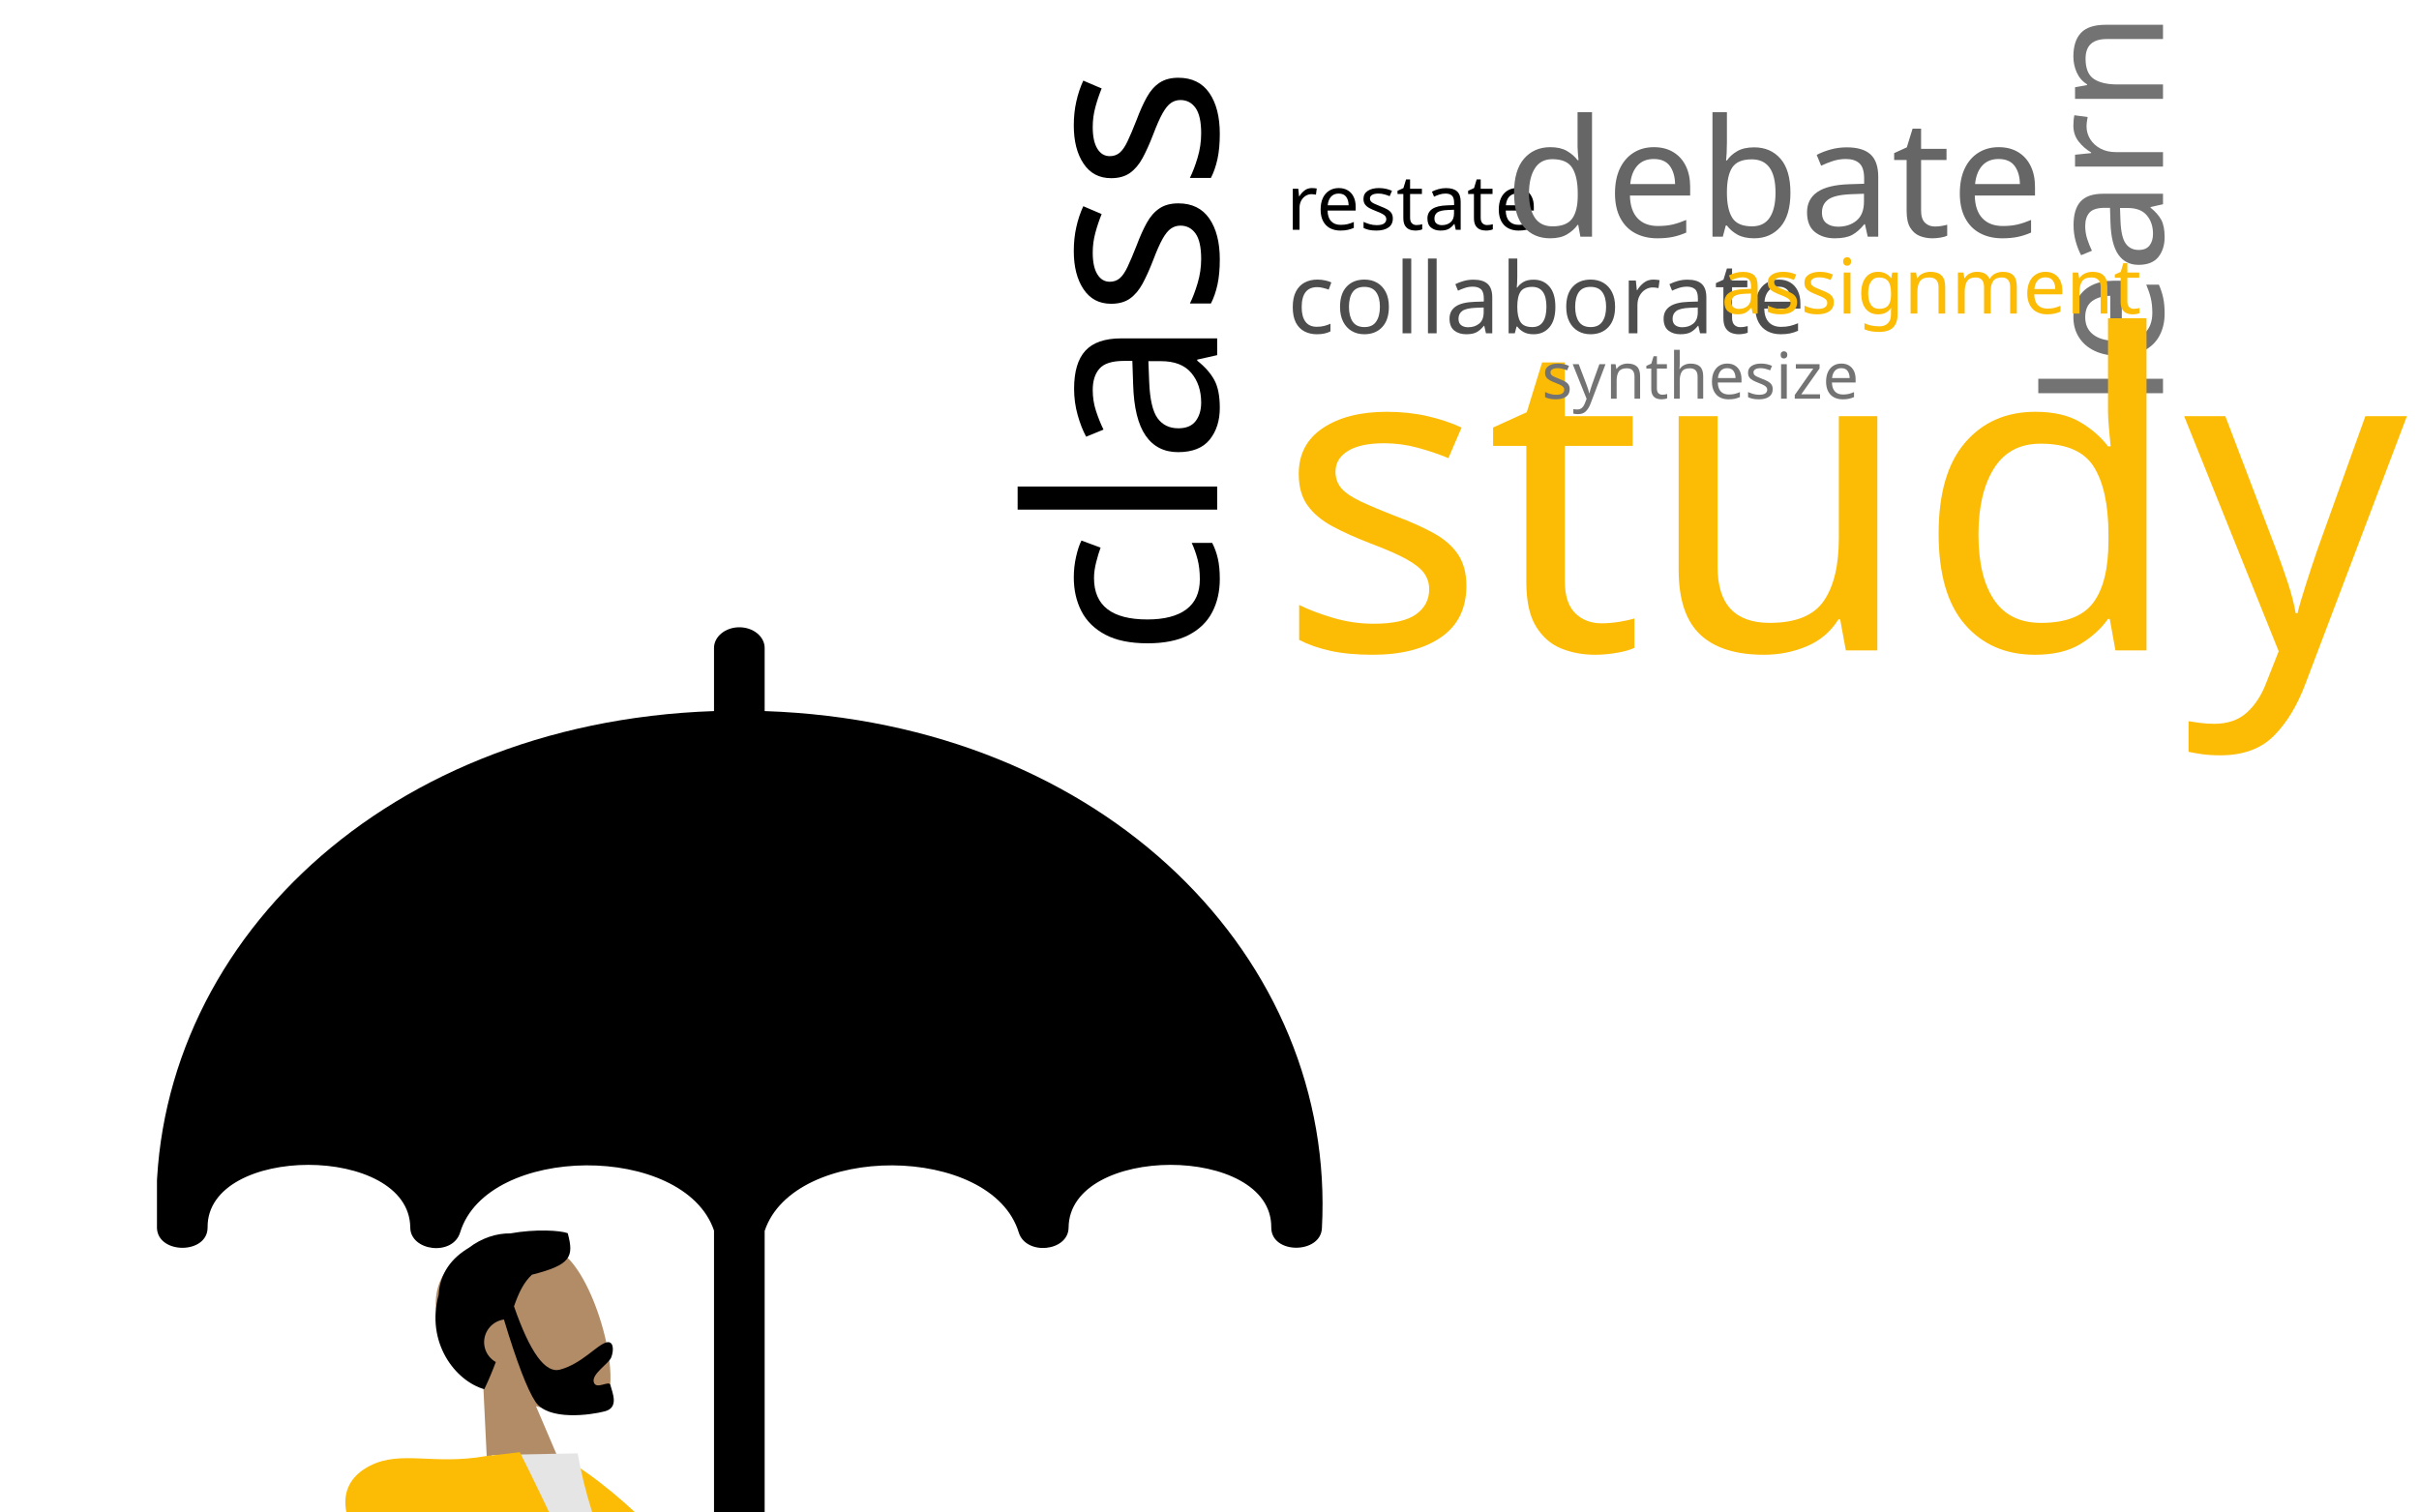
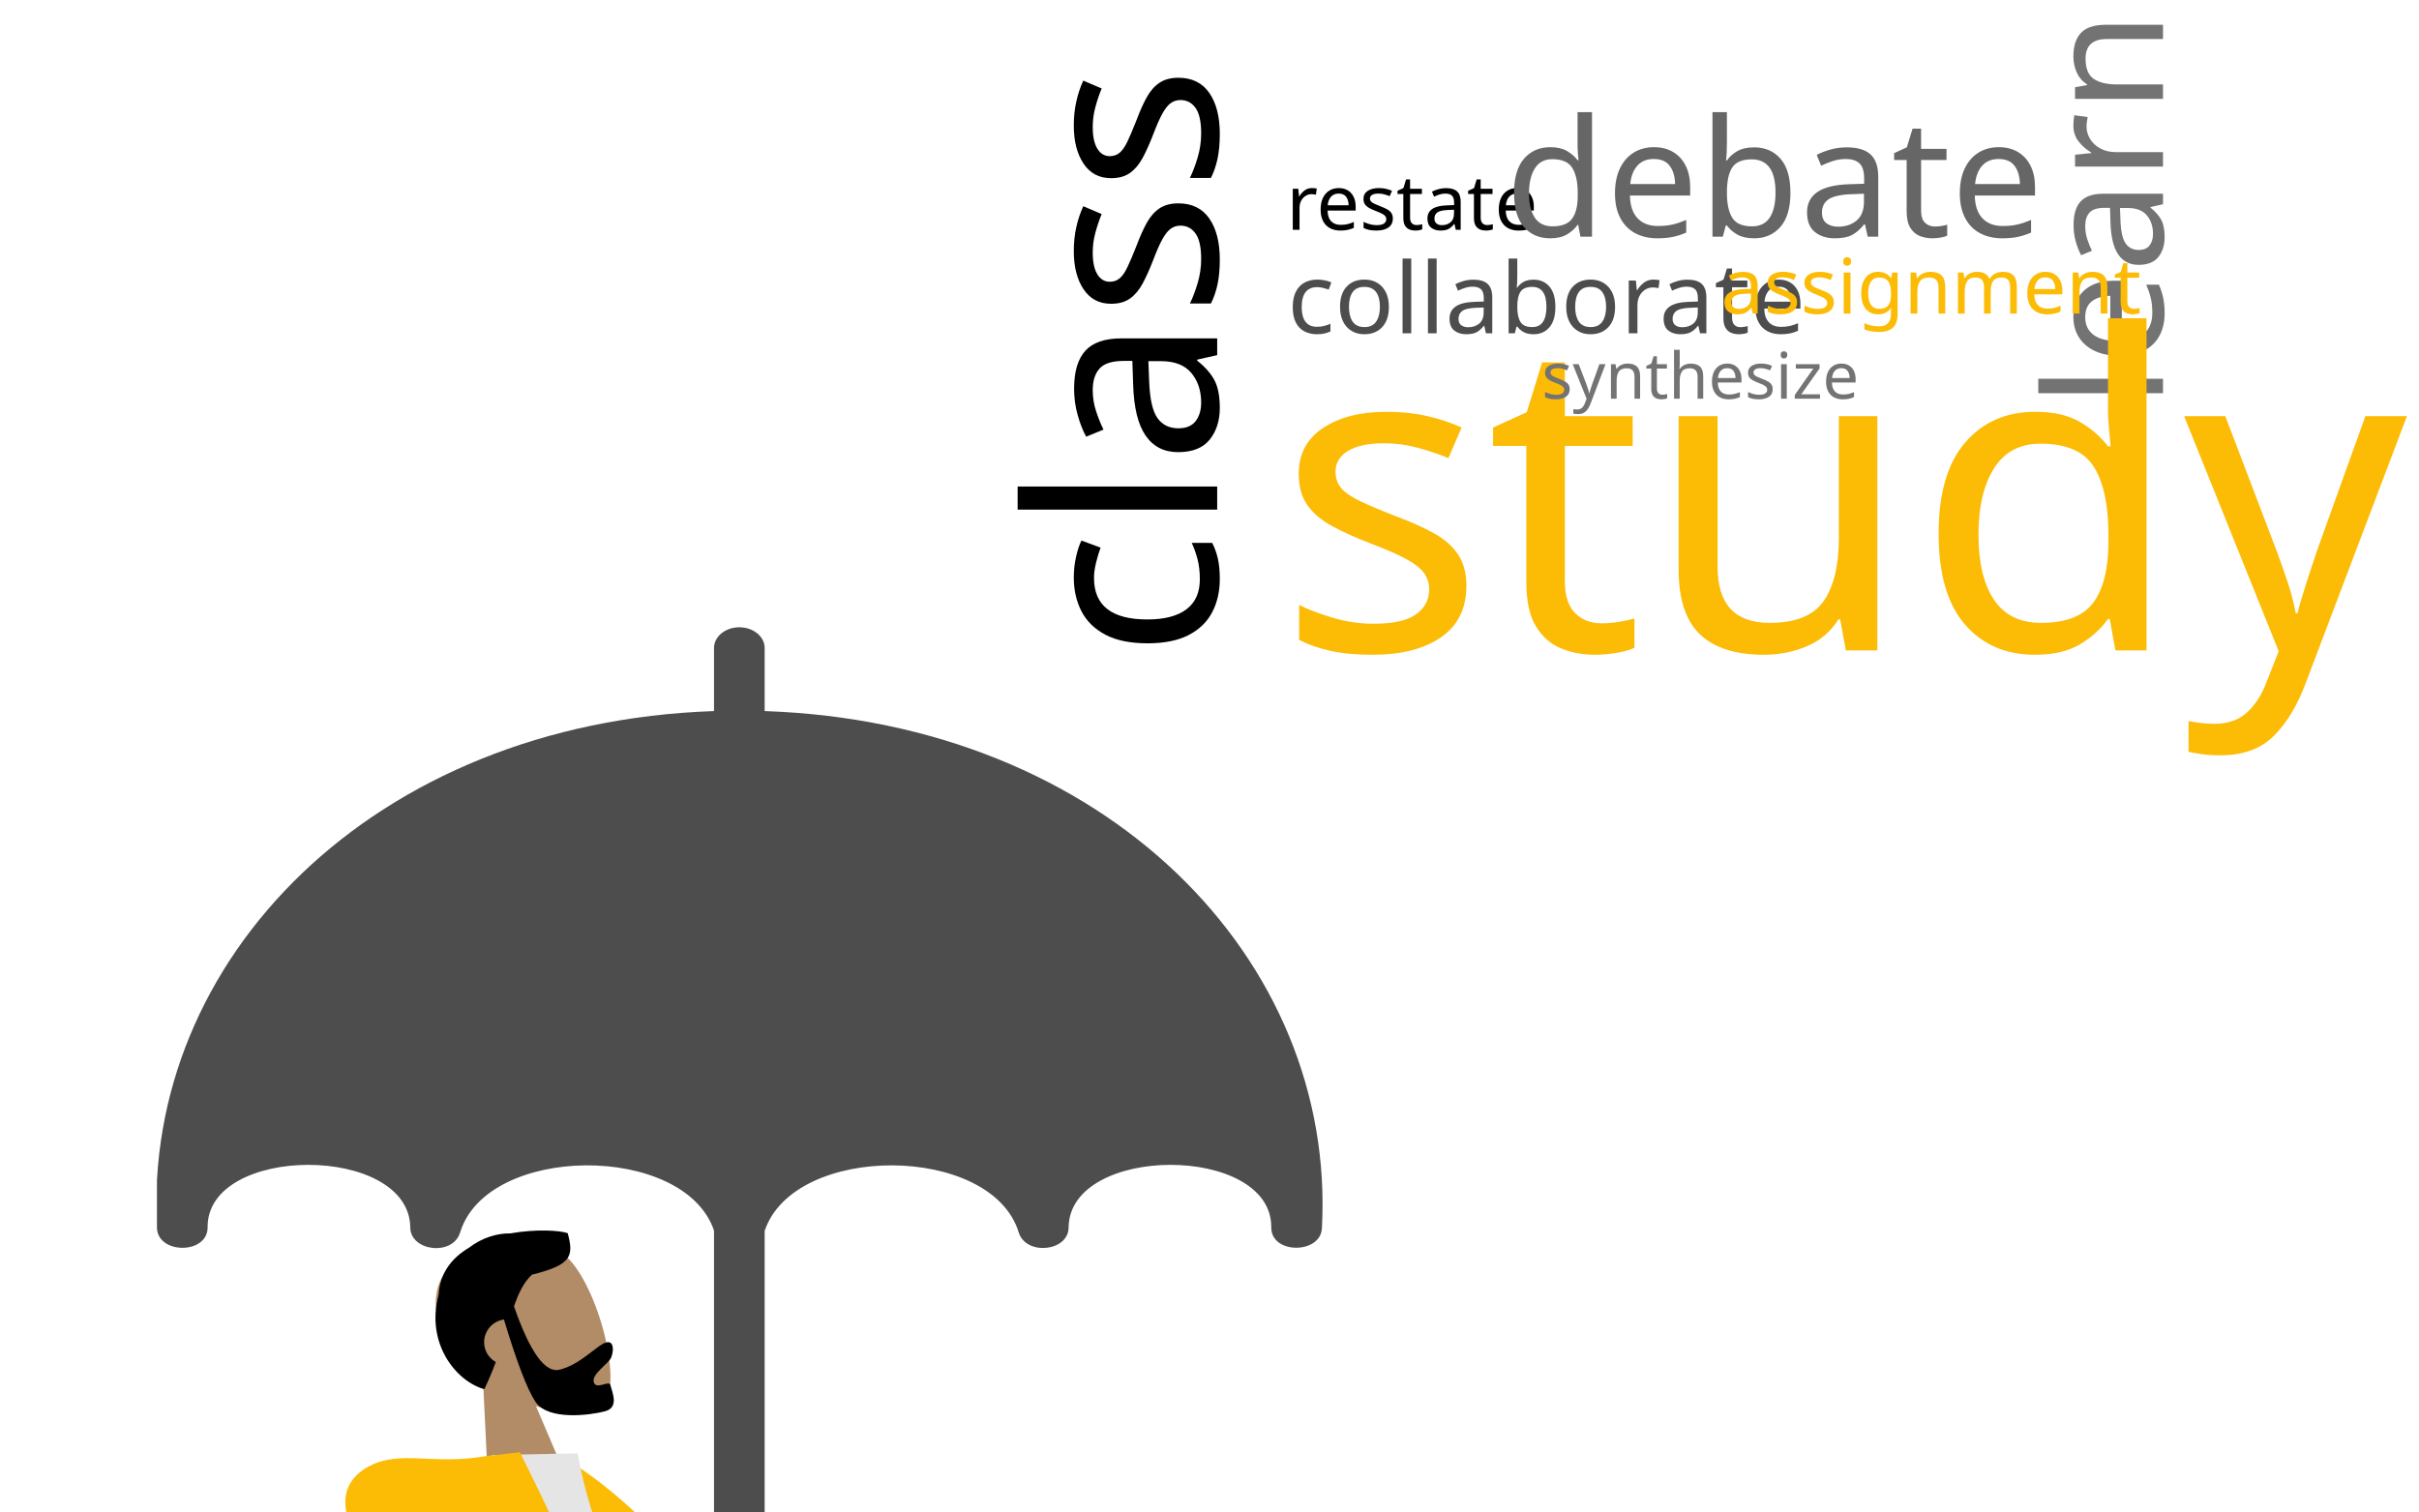
<svg xmlns="http://www.w3.org/2000/svg" width="100%" height="100%" viewBox="0 0 1280 800" version="1.1" xml:space="preserve" style="fill-rule:evenodd;clip-rule:evenodd;stroke-linejoin:round;stroke-miterlimit:2;">
  <g transform="matrix(1,0,0,1,40.9086,1.25365)">
    <g id="umbrella-open" transform="matrix(26.7964,0,0,21.9048,363.704,593.6)">
      <g transform="matrix(1,0,0,1,-12,-12)">
        <clipPath id="_clip1">
          <rect x="0" y="0" width="24" height="24" />
        </clipPath>
        <g clip-path="url(#_clip1)">
          <g id="Filled_Icon">
-             <path d="M12,2.025L12,0.5C12,0.225 11.776,0 11.5,0C11.224,0 11,0.225 11,0.5L11,2.025C4.273,2.306 -0.287,8.018 0,14.523C0.028,15.158 1.005,15.151 1,14.498C0.986,12.488 4.987,12.483 5.002,14.504C5.006,15.076 5.842,15.205 5.987,14.621C6.523,12.481 10.41,12.457 11,14.576L11,22C11,23.066 11.88,23.625 12.75,23.625C13.62,23.625 14.5,23.066 14.5,22C14.5,21.725 14.276,21.5 14,21.5C13.724,21.5 13.5,21.725 13.5,22C13.5,22.607 12.827,22.625 12.75,22.625C12.673,22.625 12,22.607 12,22L12,14.586C12.58,12.457 16.48,12.478 17.017,14.621C17.159,15.189 17.998,15.087 18.002,14.504C18.017,12.486 22.017,12.485 22.004,14.498C21.999,15.156 22.977,15.148 23.004,14.523C23.291,8.031 18.743,2.305 12,2.025Z" style="fill-rule:nonzero;" />
+             <path d="M12,2.025L12,0.5C12,0.225 11.776,0 11.5,0C11.224,0 11,0.225 11,0.5L11,2.025C4.273,2.306 -0.287,8.018 0,14.523C0.028,15.158 1.005,15.151 1,14.498C0.986,12.488 4.987,12.483 5.002,14.504C5.006,15.076 5.842,15.205 5.987,14.621C6.523,12.481 10.41,12.457 11,14.576L11,22C11,23.066 11.88,23.625 12.75,23.625C13.62,23.625 14.5,23.066 14.5,22C14.5,21.725 14.276,21.5 14,21.5C13.724,21.5 13.5,21.725 13.5,22C13.5,22.607 12.827,22.625 12.75,22.625C12.673,22.625 12,22.607 12,22L12,14.586C12.58,12.457 16.48,12.478 17.017,14.621C17.159,15.189 17.998,15.087 18.002,14.504C18.017,12.486 22.017,12.485 22.004,14.498C21.999,15.156 22.977,15.148 23.004,14.523C23.291,8.031 18.743,2.305 12,2.025Z" style="fill:rgb(77,77,77);fill-rule:nonzero;" />
          </g>
          <g id="Invisible_Shape">
            <rect x="0" y="0" width="24" height="24" style="fill:none;" />
          </g>
        </g>
      </g>
    </g>
    <g id="standing-19" transform="matrix(1.87558,0,0,1.87558,273.108,1010.13)">
      <g transform="matrix(1,0,0,1,-190,-240)">
        <g transform="matrix(1,0,0,1,28,2)">
          <g id="humaaans-standing-19">
            <g id="humaaan-3">
              <g id="Head-Front-Short-Beard" transform="matrix(0.965926,-0.258819,0.258819,0.965926,47.5256,38.2798)">
                <g id="Head" transform="matrix(1,0,0,1,58.4941,33.2828)">
                  <path d="M8.95,37.03C3.958,31.223 0.58,24.106 1.145,16.132C2.771,-6.844 35.041,-1.79 41.318,9.807C47.595,21.403 46.849,50.818 38.736,52.891C35.501,53.718 28.609,51.693 21.594,47.502L25.997,78.376L0,78.376L8.95,37.03Z" style="fill:rgb(178,139,103);" />
                </g>
                <path id="Hair" d="M81.388,51.952C82.383,65.692 85.016,72.561 89.286,72.561C95.69,72.561 101.125,68.531 103.935,68.531C105.984,68.531 105.526,71.072 104.168,72.956C103.048,74.511 97.592,76.009 97.592,78.419C97.592,80.828 101.903,78.964 101.903,80.393C101.903,82.757 102.66,87.202 98.521,87.202C94.331,87.202 82.319,85.689 80.261,79.526C78.932,75.549 78.073,67.307 77.684,54.801C77.43,54.771 77.171,54.756 76.909,54.756C73.319,54.756 70.41,57.64 70.41,61.197C70.41,63.003 71.159,64.636 72.367,65.806C70.864,67.91 69.178,70.107 67.247,72.375C59.992,68.061 54.608,55.431 61.701,43.298C63.662,37.354 68.1,34.18 73.342,32.705C77.589,30.945 81.997,30.746 85.718,31.802C93.012,32.422 99.526,34.626 101.372,35.936C101.372,42.78 100.033,44.811 88.604,44.632C85.796,46.102 83.637,48.634 81.388,51.952Z" />
              </g>
              <g id="Bottom-Standing-Baggy-Pants" transform="matrix(1,0,0,1,0,218.436)">
                <g id="Accessories-Shoe-Flat-Sneaker">
                                </g>
                <g id="Accessories-Shoe-Flat-Sneaker1">
                                </g>
              </g>
              <g id="Body-Hoodie" transform="matrix(0.984808,-0.173648,0.173648,0.984808,7.2938,131.584)">
                <g id="Coat-Back" transform="matrix(0.996195,0.0871557,-0.0871557,0.996195,6.75681,-16.1509)">
                  <path d="M132.973,10.348L142.165,7.939C179.39,34.671 198.612,90.6 243.699,117.174L234.587,130.666C160.173,128.037 135.824,59.896 132.973,10.348Z" style="fill:rgb(252,187,4);" />
                </g>
                <path id="Shirt" d="M97.49,122.879L180.369,122.879C184.156,122.879 183.443,117.438 182.895,114.692C176.577,83.001 151.913,48.841 151.913,3.73L128.007,0C108.233,31.645 101.395,70.607 97.49,122.879Z" style="fill:rgb(229,229,229);" />
                <path id="Coat-Front" d="M98.156,31.106C94.684,30.113 91.935,27.796 89.908,24.157C81.17,8.468 84.325,-0.17 93.663,-3.009C103.001,-5.848 111.329,-0 126.206,-0C127.016,-0 127.757,0.05 128.43,0.151L135.914,0.576C157.386,72.989 163.308,121.302 153.679,145.515L88.447,145.515C84.582,154.483 80.884,162.028 77.352,168.15L59.577,168.15C57.904,114.328 70.764,68.647 98.156,31.106Z" style="fill:rgb(252,187,4);" />
              </g>
            </g>
          </g>
        </g>
      </g>
    </g>
  </g>
  <g transform="matrix(0.947205,0,0,0.945997,17.8533,7.94024)">
    <g transform="matrix(9.35706e-17,-1.52812,1.52812,9.35706e-17,-221.547,1872.46)">
      <text x="990.014px" y="577.615px" style="font-family:'ArchivoNarrow-Regular', 'Archivo Narrow', sans-serif;font-size:96px;">class</text>
    </g>
    <g transform="matrix(9.35706e-17,-1.52812,1.52812,9.35706e-17,306.82,1732.24)">
      <text x="990.014px" y="577.615px" style="font-family:'ArchivoNarrow-Regular', 'Archivo Narrow', sans-serif;font-size:60px;fill:rgb(115,115,115);">learn</text>
    </g>
    <g transform="matrix(1.52812,0,0,1.52812,-322.869,-65.0345)">
      <text x="665.579px" y="275.197px" style="font-family:'ArchivoNarrow-Regular', 'Archivo Narrow', sans-serif;font-size:160px;fill:rgb(252,187,4);">study</text>
    </g>
    <g transform="matrix(1.52812,0,0,1.52812,-324.85,-65.6947)">
      <text x="670.859px" y="159.517px" style="font-family:'ArchivoNarrow-Regular', 'Archivo Narrow', sans-serif;font-size:36px;fill:rgb(77,77,77);">collaborate</text>
    </g>
    <g transform="matrix(1.52812,0,0,1.52812,-325.436,-123.583)">
      <text x="670.859px" y="159.517px" style="font-family:'ArchivoNarrow-Regular', 'Archivo Narrow', sans-serif;font-size:28px;">restate</text>
    </g>
    <g transform="matrix(1.52812,0,0,1.52812,-82.6511,-76.7155)">
      <text x="670.859px" y="159.517px" style="font-family:'ArchivoNarrow-Regular', 'Archivo Narrow', sans-serif;font-size:28px;fill:rgb(252,187,4);">assignment</text>
    </g>
    <g transform="matrix(1.52812,0,0,1.52812,-182.716,-29.0992)">
      <text x="670.859px" y="159.517px" style="font-family:'ArchivoNarrow-Regular', 'Archivo Narrow', sans-serif;font-size:23.558px;fill:rgb(115,115,115);">synthesize</text>
    </g>
    <g transform="matrix(1.52812,0,0,1.52812,-392.077,-79.3073)">
      <text x="794.439px" y="133.057px" style="font-family:'ArchivoNarrow-Regular', 'Archivo Narrow', sans-serif;font-size:60px;fill:rgb(102,102,102);">debate</text>
    </g>
  </g>
</svg>
